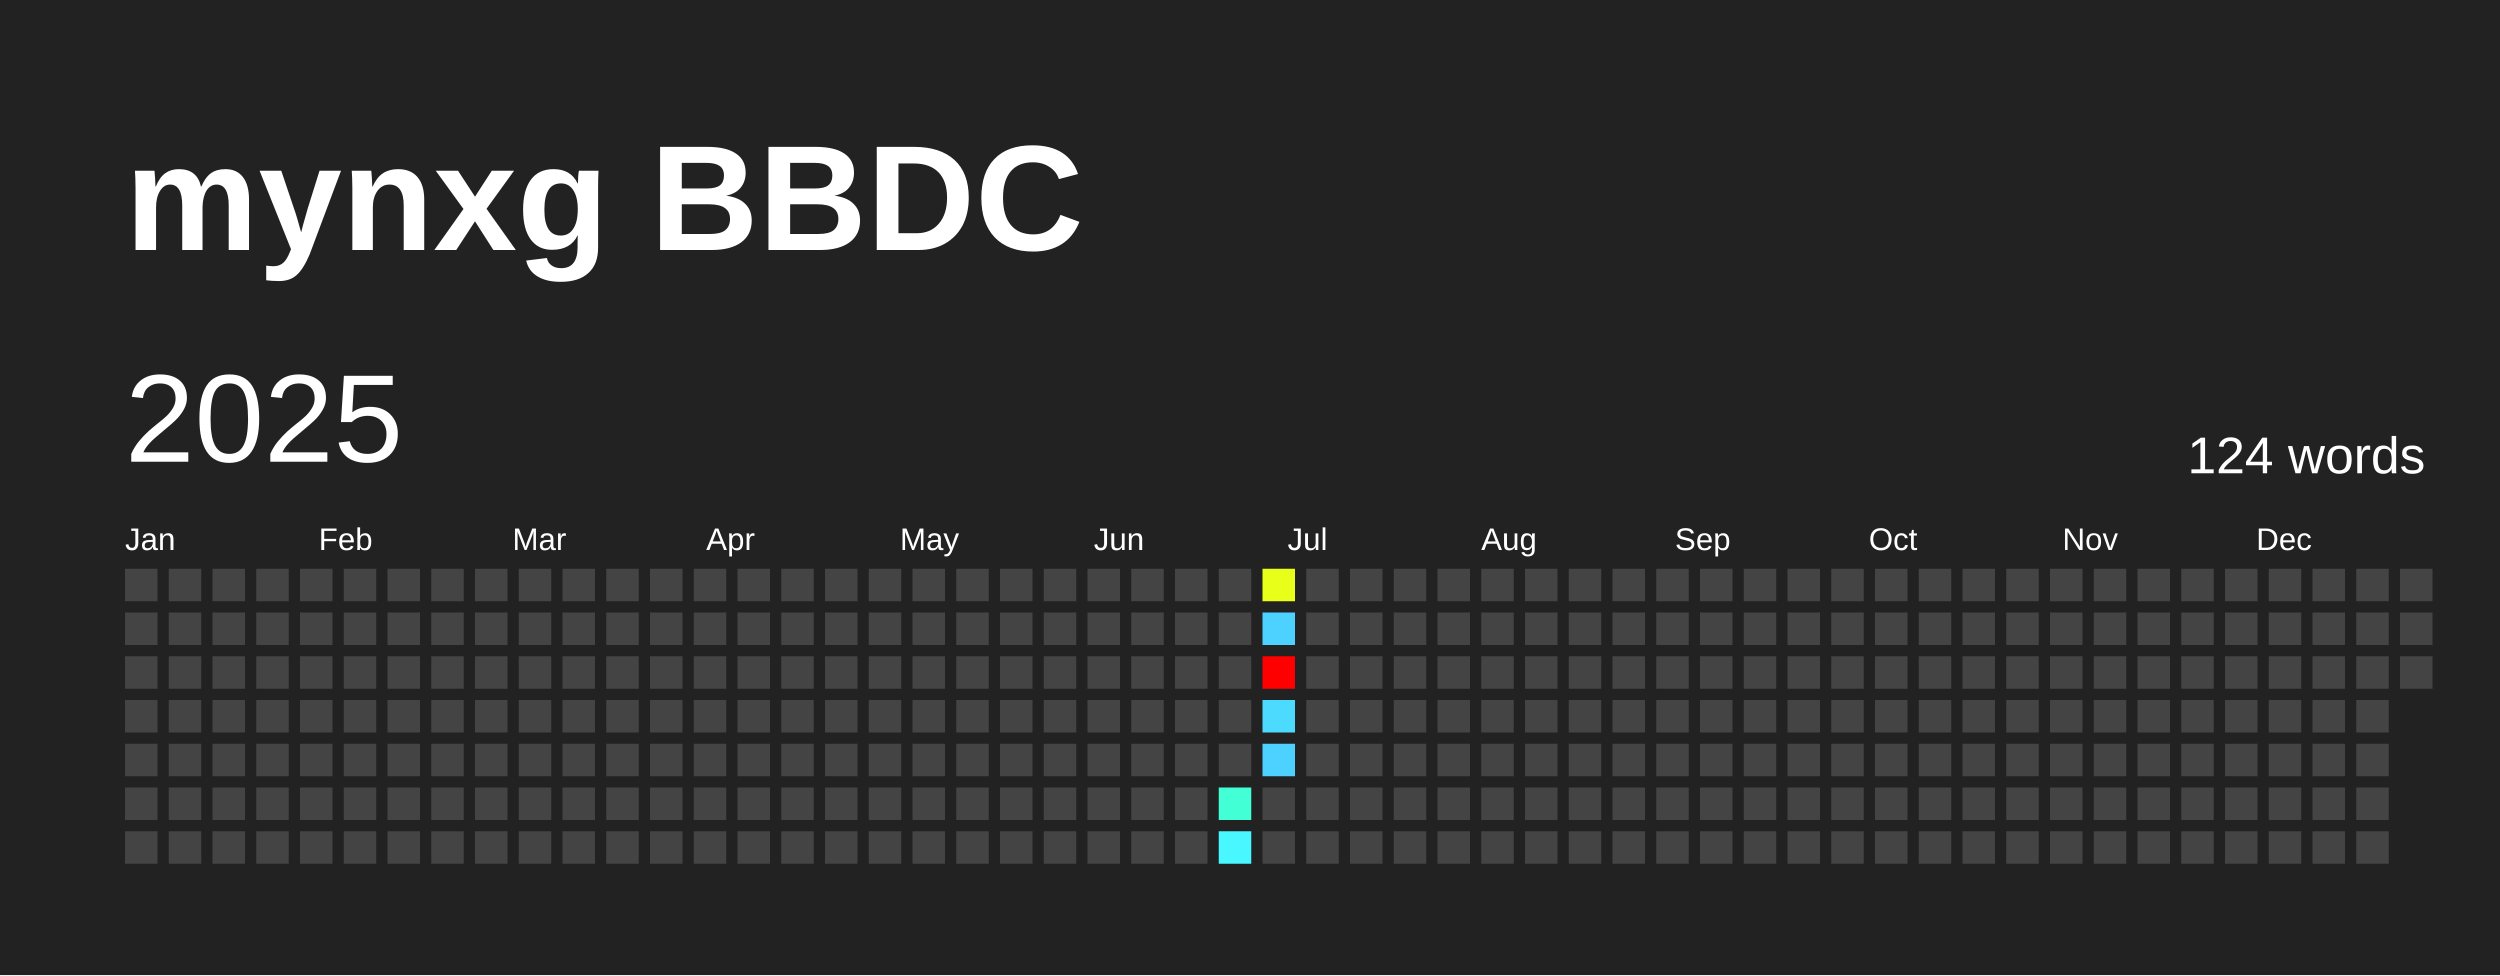
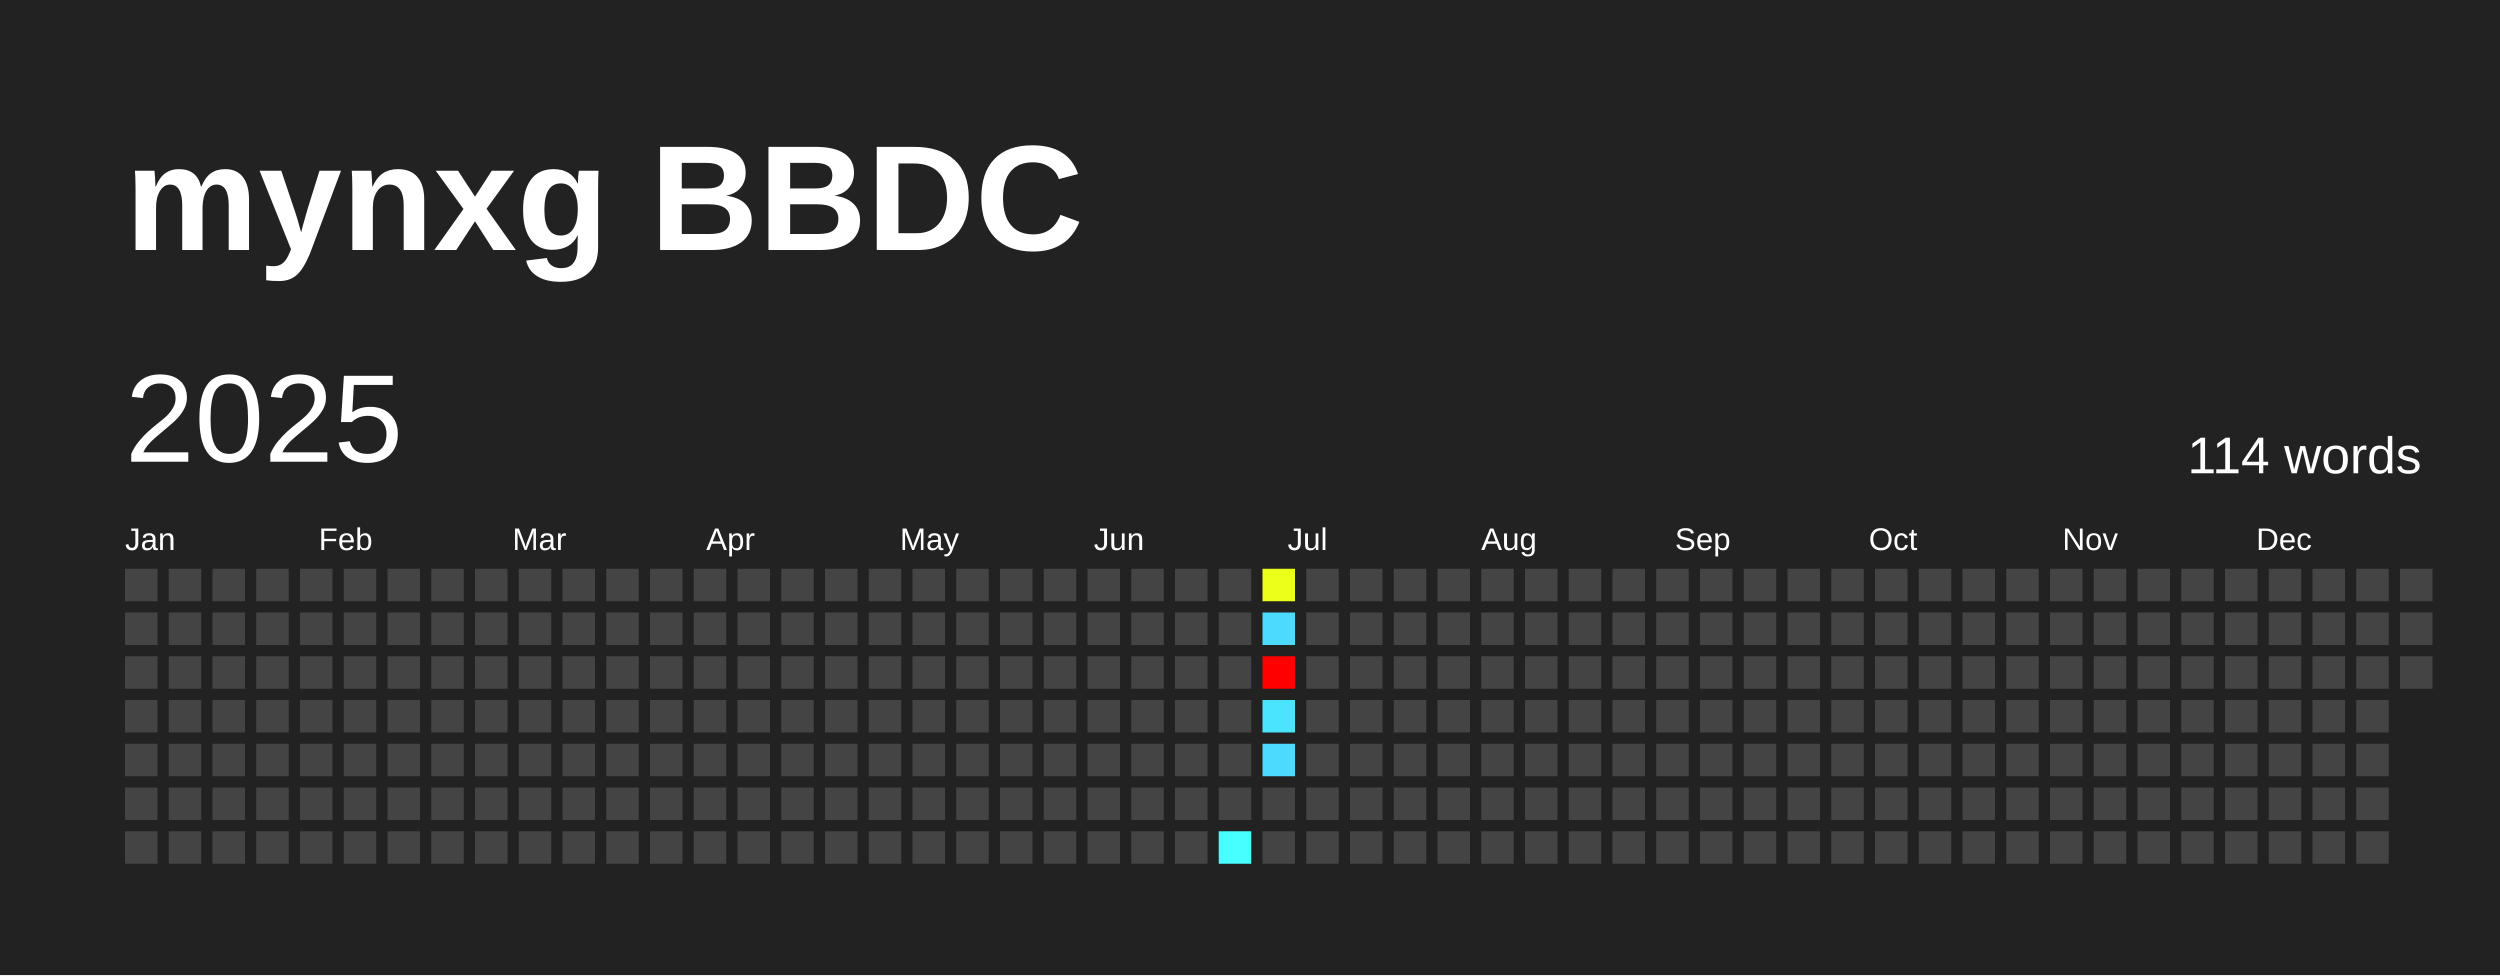
<svg xmlns="http://www.w3.org/2000/svg" baseProfile="full" height="78mm" version="1.1" viewBox="0,0,200,78" width="200mm">
  <defs />
  <rect fill="#222222" height="78" width="200" x="0" y="0" />
  <text fill="#FFFFFF" style="font-size:12px; font-family:Arial; font-weight:bold;" x="10" y="20">mynxg BBDC</text>
  <text dominant-baseline="hanging" fill="#FFFFFF" style="font-size:10.0px; font-family:Arial;" x="10" y="30">2025</text>
-   <text dominant-baseline="hanging" fill="#FFFFFF" style="font-size:4.125px; font-family:Arial;" x="175" y="35">124 words</text>
+   <text dominant-baseline="hanging" fill="#FFFFFF" style="font-size:4.125px; font-family:Arial;" x="175" y="35">114 words</text>
  <text fill="#FFFFFF" style="font-size:2.5px; font-family:Arial" x="10.0" y="44">Jan</text>
  <text fill="#FFFFFF" style="font-size:2.5px; font-family:Arial" x="25.5" y="44">Feb</text>
  <text fill="#FFFFFF" style="font-size:2.5px; font-family:Arial" x="41.0" y="44">Mar</text>
  <text fill="#FFFFFF" style="font-size:2.5px; font-family:Arial" x="56.5" y="44">Apr</text>
  <text fill="#FFFFFF" style="font-size:2.5px; font-family:Arial" x="72.0" y="44">May</text>
  <text fill="#FFFFFF" style="font-size:2.5px; font-family:Arial" x="87.5" y="44">Jun</text>
  <text fill="#FFFFFF" style="font-size:2.5px; font-family:Arial" x="103.0" y="44">Jul</text>
  <text fill="#FFFFFF" style="font-size:2.5px; font-family:Arial" x="118.5" y="44">Aug</text>
  <text fill="#FFFFFF" style="font-size:2.5px; font-family:Arial" x="134.0" y="44">Sep</text>
  <text fill="#FFFFFF" style="font-size:2.5px; font-family:Arial" x="149.5" y="44">Oct</text>
  <text fill="#FFFFFF" style="font-size:2.5px; font-family:Arial" x="165.0" y="44">Nov</text>
  <text fill="#FFFFFF" style="font-size:2.5px; font-family:Arial" x="180.5" y="44">Dec</text>
  <rect fill="#444444" height="2.6" width="2.6" x="10.0" y="45.5" />
  <rect fill="#444444" height="2.6" width="2.6" x="10.0" y="49.0" />
  <rect fill="#444444" height="2.6" width="2.6" x="10.0" y="52.5" />
  <rect fill="#444444" height="2.6" width="2.6" x="10.0" y="56.0" />
  <rect fill="#444444" height="2.6" width="2.6" x="10.0" y="59.5" />
  <rect fill="#444444" height="2.6" width="2.6" x="10.0" y="63.0" />
  <rect fill="#444444" height="2.6" width="2.6" x="10.0" y="66.5" />
  <rect fill="#444444" height="2.6" width="2.6" x="13.5" y="45.5" />
  <rect fill="#444444" height="2.6" width="2.6" x="13.5" y="49.0" />
  <rect fill="#444444" height="2.6" width="2.6" x="13.5" y="52.5" />
  <rect fill="#444444" height="2.6" width="2.6" x="13.5" y="56.0" />
  <rect fill="#444444" height="2.6" width="2.6" x="13.5" y="59.5" />
  <rect fill="#444444" height="2.6" width="2.6" x="13.5" y="63.0" />
  <rect fill="#444444" height="2.6" width="2.6" x="13.5" y="66.5" />
  <rect fill="#444444" height="2.6" width="2.6" x="17.0" y="45.5" />
  <rect fill="#444444" height="2.6" width="2.6" x="17.0" y="49.0" />
  <rect fill="#444444" height="2.6" width="2.6" x="17.0" y="52.5" />
  <rect fill="#444444" height="2.6" width="2.6" x="17.0" y="56.0" />
  <rect fill="#444444" height="2.6" width="2.6" x="17.0" y="59.5" />
  <rect fill="#444444" height="2.6" width="2.6" x="17.0" y="63.0" />
  <rect fill="#444444" height="2.6" width="2.6" x="17.0" y="66.5" />
  <rect fill="#444444" height="2.6" width="2.6" x="20.5" y="45.5" />
  <rect fill="#444444" height="2.6" width="2.6" x="20.5" y="49.0" />
  <rect fill="#444444" height="2.6" width="2.6" x="20.5" y="52.5" />
  <rect fill="#444444" height="2.6" width="2.6" x="20.5" y="56.0" />
  <rect fill="#444444" height="2.6" width="2.6" x="20.5" y="59.5" />
  <rect fill="#444444" height="2.6" width="2.6" x="20.5" y="63.0" />
  <rect fill="#444444" height="2.6" width="2.6" x="20.5" y="66.5" />
  <rect fill="#444444" height="2.6" width="2.6" x="24.0" y="45.5" />
  <rect fill="#444444" height="2.6" width="2.6" x="24.0" y="49.0" />
  <rect fill="#444444" height="2.6" width="2.6" x="24.0" y="52.5" />
  <rect fill="#444444" height="2.6" width="2.6" x="24.0" y="56.0" />
  <rect fill="#444444" height="2.6" width="2.6" x="24.0" y="59.5" />
  <rect fill="#444444" height="2.6" width="2.6" x="24.0" y="63.0" />
  <rect fill="#444444" height="2.6" width="2.6" x="24.0" y="66.5" />
  <rect fill="#444444" height="2.6" width="2.6" x="27.5" y="45.5" />
  <rect fill="#444444" height="2.6" width="2.6" x="27.5" y="49.0" />
  <rect fill="#444444" height="2.6" width="2.6" x="27.5" y="52.5" />
  <rect fill="#444444" height="2.6" width="2.6" x="27.5" y="56.0" />
  <rect fill="#444444" height="2.6" width="2.6" x="27.5" y="59.5" />
  <rect fill="#444444" height="2.6" width="2.6" x="27.5" y="63.0" />
  <rect fill="#444444" height="2.6" width="2.6" x="27.5" y="66.5" />
  <rect fill="#444444" height="2.6" width="2.6" x="31.0" y="45.5" />
  <rect fill="#444444" height="2.6" width="2.6" x="31.0" y="49.0" />
  <rect fill="#444444" height="2.6" width="2.6" x="31.0" y="52.5" />
  <rect fill="#444444" height="2.6" width="2.6" x="31.0" y="56.0" />
  <rect fill="#444444" height="2.6" width="2.6" x="31.0" y="59.5" />
  <rect fill="#444444" height="2.6" width="2.6" x="31.0" y="63.0" />
  <rect fill="#444444" height="2.6" width="2.6" x="31.0" y="66.5" />
  <rect fill="#444444" height="2.6" width="2.6" x="34.5" y="45.5" />
  <rect fill="#444444" height="2.6" width="2.6" x="34.5" y="49.0" />
  <rect fill="#444444" height="2.6" width="2.6" x="34.5" y="52.5" />
  <rect fill="#444444" height="2.6" width="2.6" x="34.5" y="56.0" />
  <rect fill="#444444" height="2.6" width="2.6" x="34.5" y="59.5" />
  <rect fill="#444444" height="2.6" width="2.6" x="34.5" y="63.0" />
  <rect fill="#444444" height="2.6" width="2.6" x="34.5" y="66.5" />
  <rect fill="#444444" height="2.6" width="2.6" x="38.0" y="45.5" />
  <rect fill="#444444" height="2.6" width="2.6" x="38.0" y="49.0" />
  <rect fill="#444444" height="2.6" width="2.6" x="38.0" y="52.5" />
  <rect fill="#444444" height="2.6" width="2.6" x="38.0" y="56.0" />
  <rect fill="#444444" height="2.6" width="2.6" x="38.0" y="59.5" />
  <rect fill="#444444" height="2.6" width="2.6" x="38.0" y="63.0" />
  <rect fill="#444444" height="2.6" width="2.6" x="38.0" y="66.5" />
  <rect fill="#444444" height="2.6" width="2.6" x="41.5" y="45.5" />
  <rect fill="#444444" height="2.6" width="2.6" x="41.5" y="49.0" />
  <rect fill="#444444" height="2.6" width="2.6" x="41.5" y="52.5" />
  <rect fill="#444444" height="2.6" width="2.6" x="41.5" y="56.0" />
  <rect fill="#444444" height="2.6" width="2.6" x="41.5" y="59.5" />
  <rect fill="#444444" height="2.6" width="2.6" x="41.5" y="63.0" />
  <rect fill="#444444" height="2.6" width="2.6" x="41.5" y="66.5" />
  <rect fill="#444444" height="2.6" width="2.6" x="45.0" y="45.5" />
  <rect fill="#444444" height="2.6" width="2.6" x="45.0" y="49.0" />
  <rect fill="#444444" height="2.6" width="2.6" x="45.0" y="52.5" />
  <rect fill="#444444" height="2.6" width="2.6" x="45.0" y="56.0" />
  <rect fill="#444444" height="2.6" width="2.6" x="45.0" y="59.5" />
  <rect fill="#444444" height="2.6" width="2.6" x="45.0" y="63.0" />
  <rect fill="#444444" height="2.6" width="2.6" x="45.0" y="66.5" />
  <rect fill="#444444" height="2.6" width="2.6" x="48.5" y="45.5" />
  <rect fill="#444444" height="2.6" width="2.6" x="48.5" y="49.0" />
  <rect fill="#444444" height="2.6" width="2.6" x="48.5" y="52.5" />
  <rect fill="#444444" height="2.6" width="2.6" x="48.5" y="56.0" />
  <rect fill="#444444" height="2.6" width="2.6" x="48.5" y="59.5" />
  <rect fill="#444444" height="2.6" width="2.6" x="48.5" y="63.0" />
  <rect fill="#444444" height="2.6" width="2.6" x="48.5" y="66.5" />
  <rect fill="#444444" height="2.6" width="2.6" x="52.0" y="45.5" />
  <rect fill="#444444" height="2.6" width="2.6" x="52.0" y="49.0" />
  <rect fill="#444444" height="2.6" width="2.6" x="52.0" y="52.5" />
  <rect fill="#444444" height="2.6" width="2.6" x="52.0" y="56.0" />
  <rect fill="#444444" height="2.6" width="2.6" x="52.0" y="59.5" />
  <rect fill="#444444" height="2.6" width="2.6" x="52.0" y="63.0" />
  <rect fill="#444444" height="2.6" width="2.6" x="52.0" y="66.5" />
  <rect fill="#444444" height="2.6" width="2.6" x="55.5" y="45.5" />
  <rect fill="#444444" height="2.6" width="2.6" x="55.5" y="49.0" />
  <rect fill="#444444" height="2.6" width="2.6" x="55.5" y="52.5" />
  <rect fill="#444444" height="2.6" width="2.6" x="55.5" y="56.0" />
  <rect fill="#444444" height="2.6" width="2.6" x="55.5" y="59.5" />
  <rect fill="#444444" height="2.6" width="2.6" x="55.5" y="63.0" />
  <rect fill="#444444" height="2.6" width="2.6" x="55.5" y="66.5" />
  <rect fill="#444444" height="2.6" width="2.6" x="59.0" y="45.5" />
  <rect fill="#444444" height="2.6" width="2.6" x="59.0" y="49.0" />
  <rect fill="#444444" height="2.6" width="2.6" x="59.0" y="52.5" />
  <rect fill="#444444" height="2.6" width="2.6" x="59.0" y="56.0" />
  <rect fill="#444444" height="2.6" width="2.6" x="59.0" y="59.5" />
  <rect fill="#444444" height="2.6" width="2.6" x="59.0" y="63.0" />
  <rect fill="#444444" height="2.6" width="2.6" x="59.0" y="66.5" />
  <rect fill="#444444" height="2.6" width="2.6" x="62.5" y="45.5" />
  <rect fill="#444444" height="2.6" width="2.6" x="62.5" y="49.0" />
  <rect fill="#444444" height="2.6" width="2.6" x="62.5" y="52.5" />
  <rect fill="#444444" height="2.6" width="2.6" x="62.5" y="56.0" />
  <rect fill="#444444" height="2.6" width="2.6" x="62.5" y="59.5" />
  <rect fill="#444444" height="2.6" width="2.6" x="62.5" y="63.0" />
  <rect fill="#444444" height="2.6" width="2.6" x="62.5" y="66.5" />
  <rect fill="#444444" height="2.6" width="2.6" x="66.0" y="45.5" />
  <rect fill="#444444" height="2.6" width="2.6" x="66.0" y="49.0" />
  <rect fill="#444444" height="2.6" width="2.6" x="66.0" y="52.5" />
  <rect fill="#444444" height="2.6" width="2.6" x="66.0" y="56.0" />
  <rect fill="#444444" height="2.6" width="2.6" x="66.0" y="59.5" />
  <rect fill="#444444" height="2.6" width="2.6" x="66.0" y="63.0" />
  <rect fill="#444444" height="2.6" width="2.6" x="66.0" y="66.5" />
  <rect fill="#444444" height="2.6" width="2.6" x="69.5" y="45.5" />
  <rect fill="#444444" height="2.6" width="2.6" x="69.5" y="49.0" />
  <rect fill="#444444" height="2.6" width="2.6" x="69.5" y="52.5" />
  <rect fill="#444444" height="2.6" width="2.6" x="69.5" y="56.0" />
  <rect fill="#444444" height="2.6" width="2.6" x="69.5" y="59.5" />
  <rect fill="#444444" height="2.6" width="2.6" x="69.5" y="63.0" />
  <rect fill="#444444" height="2.6" width="2.6" x="69.5" y="66.5" />
  <rect fill="#444444" height="2.6" width="2.6" x="73.0" y="45.5" />
  <rect fill="#444444" height="2.6" width="2.6" x="73.0" y="49.0" />
  <rect fill="#444444" height="2.6" width="2.6" x="73.0" y="52.5" />
  <rect fill="#444444" height="2.6" width="2.6" x="73.0" y="56.0" />
  <rect fill="#444444" height="2.6" width="2.6" x="73.0" y="59.5" />
  <rect fill="#444444" height="2.6" width="2.6" x="73.0" y="63.0" />
  <rect fill="#444444" height="2.6" width="2.6" x="73.0" y="66.5" />
  <rect fill="#444444" height="2.6" width="2.6" x="76.5" y="45.5" />
  <rect fill="#444444" height="2.6" width="2.6" x="76.5" y="49.0" />
  <rect fill="#444444" height="2.6" width="2.6" x="76.5" y="52.5" />
  <rect fill="#444444" height="2.6" width="2.6" x="76.5" y="56.0" />
  <rect fill="#444444" height="2.6" width="2.6" x="76.5" y="59.5" />
  <rect fill="#444444" height="2.6" width="2.6" x="76.5" y="63.0" />
  <rect fill="#444444" height="2.6" width="2.6" x="76.5" y="66.5" />
  <rect fill="#444444" height="2.6" width="2.6" x="80.0" y="45.5" />
  <rect fill="#444444" height="2.6" width="2.6" x="80.0" y="49.0" />
  <rect fill="#444444" height="2.6" width="2.6" x="80.0" y="52.5" />
  <rect fill="#444444" height="2.6" width="2.6" x="80.0" y="56.0" />
  <rect fill="#444444" height="2.6" width="2.6" x="80.0" y="59.5" />
  <rect fill="#444444" height="2.6" width="2.6" x="80.0" y="63.0" />
  <rect fill="#444444" height="2.6" width="2.6" x="80.0" y="66.5" />
  <rect fill="#444444" height="2.6" width="2.6" x="83.5" y="45.5" />
  <rect fill="#444444" height="2.6" width="2.6" x="83.5" y="49.0" />
  <rect fill="#444444" height="2.6" width="2.6" x="83.5" y="52.5" />
  <rect fill="#444444" height="2.6" width="2.6" x="83.5" y="56.0" />
  <rect fill="#444444" height="2.6" width="2.6" x="83.5" y="59.5" />
  <rect fill="#444444" height="2.6" width="2.6" x="83.5" y="63.0" />
  <rect fill="#444444" height="2.6" width="2.6" x="83.5" y="66.5" />
  <rect fill="#444444" height="2.6" width="2.6" x="87.0" y="45.5" />
  <rect fill="#444444" height="2.6" width="2.6" x="87.0" y="49.0" />
  <rect fill="#444444" height="2.6" width="2.6" x="87.0" y="52.5" />
  <rect fill="#444444" height="2.6" width="2.6" x="87.0" y="56.0" />
  <rect fill="#444444" height="2.6" width="2.6" x="87.0" y="59.5" />
  <rect fill="#444444" height="2.6" width="2.6" x="87.0" y="63.0" />
  <rect fill="#444444" height="2.6" width="2.6" x="87.0" y="66.5" />
  <rect fill="#444444" height="2.6" width="2.6" x="90.5" y="45.5" />
  <rect fill="#444444" height="2.6" width="2.6" x="90.5" y="49.0" />
  <rect fill="#444444" height="2.6" width="2.6" x="90.5" y="52.5" />
  <rect fill="#444444" height="2.6" width="2.6" x="90.5" y="56.0" />
  <rect fill="#444444" height="2.6" width="2.6" x="90.5" y="59.5" />
  <rect fill="#444444" height="2.6" width="2.6" x="90.5" y="63.0" />
  <rect fill="#444444" height="2.6" width="2.6" x="90.5" y="66.5" />
  <rect fill="#444444" height="2.6" width="2.6" x="94.0" y="45.5" />
  <rect fill="#444444" height="2.6" width="2.6" x="94.0" y="49.0" />
  <rect fill="#444444" height="2.6" width="2.6" x="94.0" y="52.5" />
  <rect fill="#444444" height="2.6" width="2.6" x="94.0" y="56.0" />
  <rect fill="#444444" height="2.6" width="2.6" x="94.0" y="59.5" />
  <rect fill="#444444" height="2.6" width="2.6" x="94.0" y="63.0" />
  <rect fill="#444444" height="2.6" width="2.6" x="94.0" y="66.5" />
  <rect fill="#444444" height="2.6" width="2.6" x="97.5" y="45.5" />
  <rect fill="#444444" height="2.6" width="2.6" x="97.5" y="49.0" />
  <rect fill="#444444" height="2.6" width="2.6" x="97.5" y="52.5" />
  <rect fill="#444444" height="2.6" width="2.6" x="97.5" y="56.0" />
  <rect fill="#444444" height="2.6" width="2.6" x="97.5" y="59.5" />
-   <rect fill="#42ffd5" height="2.6" width="2.6" x="97.5" y="63.0" />
-   <rect fill="#48f7ff" height="2.6" width="2.6" x="97.5" y="66.5" />
-   <rect fill="#e8ff1a" height="2.6" width="2.6" x="101.0" y="45.5" />
-   <rect fill="#4dd2ff" height="2.6" width="2.6" x="101.0" y="49.0" />
+   <rect fill="#444444" height="2.6" width="2.6" x="97.5" y="63.0" />
+   <rect fill="#47fffe" height="2.6" width="2.6" x="97.5" y="66.5" />
+   <rect fill="#ecff1a" height="2.6" width="2.6" x="101.0" y="45.5" />
+   <rect fill="#4cdbff" height="2.6" width="2.6" x="101.0" y="49.0" />
  <rect fill="red" height="2.6" width="2.6" x="101.0" y="52.5" />
-   <rect fill="#4cdbff" height="2.6" width="2.6" x="101.0" y="56.0" />
-   <rect fill="#4dd2ff" height="2.6" width="2.6" x="101.0" y="59.5" />
+   <rect fill="#4be4ff" height="2.6" width="2.6" x="101.0" y="56.0" />
+   <rect fill="#4cdbff" height="2.6" width="2.6" x="101.0" y="59.5" />
  <rect fill="#444444" height="2.6" width="2.6" x="101.0" y="63.0" />
  <rect fill="#444444" height="2.6" width="2.6" x="101.0" y="66.5" />
  <rect fill="#444444" height="2.6" width="2.6" x="104.5" y="45.5" />
  <rect fill="#444444" height="2.6" width="2.6" x="104.5" y="49.0" />
  <rect fill="#444444" height="2.6" width="2.6" x="104.5" y="52.5" />
  <rect fill="#444444" height="2.6" width="2.6" x="104.5" y="56.0" />
  <rect fill="#444444" height="2.6" width="2.6" x="104.5" y="59.5" />
  <rect fill="#444444" height="2.6" width="2.6" x="104.5" y="63.0" />
  <rect fill="#444444" height="2.6" width="2.6" x="104.5" y="66.5" />
  <rect fill="#444444" height="2.6" width="2.6" x="108.0" y="45.5" />
  <rect fill="#444444" height="2.6" width="2.6" x="108.0" y="49.0" />
  <rect fill="#444444" height="2.6" width="2.6" x="108.0" y="52.5" />
  <rect fill="#444444" height="2.6" width="2.6" x="108.0" y="56.0" />
  <rect fill="#444444" height="2.6" width="2.6" x="108.0" y="59.5" />
  <rect fill="#444444" height="2.6" width="2.6" x="108.0" y="63.0" />
  <rect fill="#444444" height="2.6" width="2.6" x="108.0" y="66.5" />
  <rect fill="#444444" height="2.6" width="2.6" x="111.5" y="45.5" />
  <rect fill="#444444" height="2.6" width="2.6" x="111.5" y="49.0" />
  <rect fill="#444444" height="2.6" width="2.6" x="111.5" y="52.5" />
  <rect fill="#444444" height="2.6" width="2.6" x="111.5" y="56.0" />
  <rect fill="#444444" height="2.6" width="2.6" x="111.5" y="59.5" />
  <rect fill="#444444" height="2.6" width="2.6" x="111.5" y="63.0" />
  <rect fill="#444444" height="2.6" width="2.6" x="111.5" y="66.5" />
  <rect fill="#444444" height="2.6" width="2.6" x="115.0" y="45.5" />
  <rect fill="#444444" height="2.6" width="2.6" x="115.0" y="49.0" />
  <rect fill="#444444" height="2.6" width="2.6" x="115.0" y="52.5" />
  <rect fill="#444444" height="2.6" width="2.6" x="115.0" y="56.0" />
  <rect fill="#444444" height="2.6" width="2.6" x="115.0" y="59.5" />
  <rect fill="#444444" height="2.6" width="2.6" x="115.0" y="63.0" />
  <rect fill="#444444" height="2.6" width="2.6" x="115.0" y="66.5" />
  <rect fill="#444444" height="2.6" width="2.6" x="118.5" y="45.5" />
  <rect fill="#444444" height="2.6" width="2.6" x="118.5" y="49.0" />
  <rect fill="#444444" height="2.6" width="2.6" x="118.5" y="52.5" />
  <rect fill="#444444" height="2.6" width="2.6" x="118.5" y="56.0" />
  <rect fill="#444444" height="2.6" width="2.6" x="118.5" y="59.5" />
  <rect fill="#444444" height="2.6" width="2.6" x="118.5" y="63.0" />
  <rect fill="#444444" height="2.6" width="2.6" x="118.5" y="66.5" />
  <rect fill="#444444" height="2.6" width="2.6" x="122.0" y="45.5" />
  <rect fill="#444444" height="2.6" width="2.6" x="122.0" y="49.0" />
  <rect fill="#444444" height="2.6" width="2.6" x="122.0" y="52.5" />
  <rect fill="#444444" height="2.6" width="2.6" x="122.0" y="56.0" />
  <rect fill="#444444" height="2.6" width="2.6" x="122.0" y="59.5" />
  <rect fill="#444444" height="2.6" width="2.6" x="122.0" y="63.0" />
  <rect fill="#444444" height="2.6" width="2.6" x="122.0" y="66.5" />
  <rect fill="#444444" height="2.6" width="2.6" x="125.5" y="45.5" />
  <rect fill="#444444" height="2.6" width="2.6" x="125.5" y="49.0" />
  <rect fill="#444444" height="2.6" width="2.6" x="125.5" y="52.5" />
  <rect fill="#444444" height="2.6" width="2.6" x="125.5" y="56.0" />
  <rect fill="#444444" height="2.6" width="2.6" x="125.5" y="59.5" />
  <rect fill="#444444" height="2.6" width="2.6" x="125.5" y="63.0" />
  <rect fill="#444444" height="2.6" width="2.6" x="125.5" y="66.5" />
  <rect fill="#444444" height="2.6" width="2.6" x="129.0" y="45.5" />
  <rect fill="#444444" height="2.6" width="2.6" x="129.0" y="49.0" />
  <rect fill="#444444" height="2.6" width="2.6" x="129.0" y="52.5" />
  <rect fill="#444444" height="2.6" width="2.6" x="129.0" y="56.0" />
  <rect fill="#444444" height="2.6" width="2.6" x="129.0" y="59.5" />
  <rect fill="#444444" height="2.6" width="2.6" x="129.0" y="63.0" />
  <rect fill="#444444" height="2.6" width="2.6" x="129.0" y="66.5" />
  <rect fill="#444444" height="2.6" width="2.6" x="132.5" y="45.5" />
  <rect fill="#444444" height="2.6" width="2.6" x="132.5" y="49.0" />
  <rect fill="#444444" height="2.6" width="2.6" x="132.5" y="52.5" />
  <rect fill="#444444" height="2.6" width="2.6" x="132.5" y="56.0" />
  <rect fill="#444444" height="2.6" width="2.6" x="132.5" y="59.5" />
  <rect fill="#444444" height="2.6" width="2.6" x="132.5" y="63.0" />
  <rect fill="#444444" height="2.6" width="2.6" x="132.5" y="66.5" />
  <rect fill="#444444" height="2.6" width="2.6" x="136.0" y="45.5" />
  <rect fill="#444444" height="2.6" width="2.6" x="136.0" y="49.0" />
  <rect fill="#444444" height="2.6" width="2.6" x="136.0" y="52.5" />
  <rect fill="#444444" height="2.6" width="2.6" x="136.0" y="56.0" />
  <rect fill="#444444" height="2.6" width="2.6" x="136.0" y="59.5" />
  <rect fill="#444444" height="2.6" width="2.6" x="136.0" y="63.0" />
  <rect fill="#444444" height="2.6" width="2.6" x="136.0" y="66.5" />
  <rect fill="#444444" height="2.6" width="2.6" x="139.5" y="45.5" />
  <rect fill="#444444" height="2.6" width="2.6" x="139.5" y="49.0" />
  <rect fill="#444444" height="2.6" width="2.6" x="139.5" y="52.5" />
  <rect fill="#444444" height="2.6" width="2.6" x="139.5" y="56.0" />
  <rect fill="#444444" height="2.6" width="2.6" x="139.5" y="59.5" />
  <rect fill="#444444" height="2.6" width="2.6" x="139.5" y="63.0" />
  <rect fill="#444444" height="2.6" width="2.6" x="139.5" y="66.5" />
  <rect fill="#444444" height="2.6" width="2.6" x="143.0" y="45.5" />
  <rect fill="#444444" height="2.6" width="2.6" x="143.0" y="49.0" />
  <rect fill="#444444" height="2.6" width="2.6" x="143.0" y="52.5" />
  <rect fill="#444444" height="2.6" width="2.6" x="143.0" y="56.0" />
  <rect fill="#444444" height="2.6" width="2.6" x="143.0" y="59.5" />
  <rect fill="#444444" height="2.6" width="2.6" x="143.0" y="63.0" />
  <rect fill="#444444" height="2.6" width="2.6" x="143.0" y="66.5" />
  <rect fill="#444444" height="2.6" width="2.6" x="146.5" y="45.5" />
  <rect fill="#444444" height="2.6" width="2.6" x="146.5" y="49.0" />
  <rect fill="#444444" height="2.6" width="2.6" x="146.5" y="52.5" />
  <rect fill="#444444" height="2.6" width="2.6" x="146.5" y="56.0" />
  <rect fill="#444444" height="2.6" width="2.6" x="146.5" y="59.5" />
  <rect fill="#444444" height="2.6" width="2.6" x="146.5" y="63.0" />
  <rect fill="#444444" height="2.6" width="2.6" x="146.5" y="66.5" />
  <rect fill="#444444" height="2.6" width="2.6" x="150.0" y="45.5" />
  <rect fill="#444444" height="2.6" width="2.6" x="150.0" y="49.0" />
  <rect fill="#444444" height="2.6" width="2.6" x="150.0" y="52.5" />
  <rect fill="#444444" height="2.6" width="2.6" x="150.0" y="56.0" />
  <rect fill="#444444" height="2.6" width="2.6" x="150.0" y="59.5" />
  <rect fill="#444444" height="2.6" width="2.6" x="150.0" y="63.0" />
  <rect fill="#444444" height="2.6" width="2.6" x="150.0" y="66.5" />
  <rect fill="#444444" height="2.6" width="2.6" x="153.5" y="45.5" />
  <rect fill="#444444" height="2.6" width="2.6" x="153.5" y="49.0" />
  <rect fill="#444444" height="2.6" width="2.6" x="153.5" y="52.5" />
  <rect fill="#444444" height="2.6" width="2.6" x="153.5" y="56.0" />
  <rect fill="#444444" height="2.6" width="2.6" x="153.5" y="59.5" />
  <rect fill="#444444" height="2.6" width="2.6" x="153.5" y="63.0" />
  <rect fill="#444444" height="2.6" width="2.6" x="153.5" y="66.5" />
  <rect fill="#444444" height="2.6" width="2.6" x="157.0" y="45.5" />
  <rect fill="#444444" height="2.6" width="2.6" x="157.0" y="49.0" />
  <rect fill="#444444" height="2.6" width="2.6" x="157.0" y="52.5" />
  <rect fill="#444444" height="2.6" width="2.6" x="157.0" y="56.0" />
  <rect fill="#444444" height="2.6" width="2.6" x="157.0" y="59.5" />
  <rect fill="#444444" height="2.6" width="2.6" x="157.0" y="63.0" />
  <rect fill="#444444" height="2.6" width="2.6" x="157.0" y="66.5" />
  <rect fill="#444444" height="2.6" width="2.6" x="160.5" y="45.5" />
  <rect fill="#444444" height="2.6" width="2.6" x="160.5" y="49.0" />
  <rect fill="#444444" height="2.6" width="2.6" x="160.5" y="52.5" />
  <rect fill="#444444" height="2.6" width="2.6" x="160.5" y="56.0" />
  <rect fill="#444444" height="2.6" width="2.6" x="160.5" y="59.5" />
  <rect fill="#444444" height="2.6" width="2.6" x="160.5" y="63.0" />
  <rect fill="#444444" height="2.6" width="2.6" x="160.5" y="66.5" />
  <rect fill="#444444" height="2.6" width="2.6" x="164.0" y="45.5" />
  <rect fill="#444444" height="2.6" width="2.6" x="164.0" y="49.0" />
  <rect fill="#444444" height="2.6" width="2.6" x="164.0" y="52.5" />
  <rect fill="#444444" height="2.6" width="2.6" x="164.0" y="56.0" />
  <rect fill="#444444" height="2.6" width="2.6" x="164.0" y="59.5" />
  <rect fill="#444444" height="2.6" width="2.6" x="164.0" y="63.0" />
  <rect fill="#444444" height="2.6" width="2.6" x="164.0" y="66.5" />
  <rect fill="#444444" height="2.6" width="2.6" x="167.5" y="45.5" />
  <rect fill="#444444" height="2.6" width="2.6" x="167.5" y="49.0" />
  <rect fill="#444444" height="2.6" width="2.6" x="167.5" y="52.5" />
  <rect fill="#444444" height="2.6" width="2.6" x="167.5" y="56.0" />
  <rect fill="#444444" height="2.6" width="2.6" x="167.5" y="59.5" />
  <rect fill="#444444" height="2.6" width="2.6" x="167.5" y="63.0" />
  <rect fill="#444444" height="2.6" width="2.6" x="167.5" y="66.5" />
  <rect fill="#444444" height="2.6" width="2.6" x="171.0" y="45.5" />
  <rect fill="#444444" height="2.6" width="2.6" x="171.0" y="49.0" />
  <rect fill="#444444" height="2.6" width="2.6" x="171.0" y="52.5" />
  <rect fill="#444444" height="2.6" width="2.6" x="171.0" y="56.0" />
  <rect fill="#444444" height="2.6" width="2.6" x="171.0" y="59.5" />
  <rect fill="#444444" height="2.6" width="2.6" x="171.0" y="63.0" />
  <rect fill="#444444" height="2.6" width="2.6" x="171.0" y="66.5" />
  <rect fill="#444444" height="2.6" width="2.6" x="174.5" y="45.5" />
  <rect fill="#444444" height="2.6" width="2.6" x="174.5" y="49.0" />
  <rect fill="#444444" height="2.6" width="2.6" x="174.5" y="52.5" />
  <rect fill="#444444" height="2.6" width="2.6" x="174.5" y="56.0" />
  <rect fill="#444444" height="2.6" width="2.6" x="174.5" y="59.5" />
  <rect fill="#444444" height="2.6" width="2.6" x="174.5" y="63.0" />
  <rect fill="#444444" height="2.6" width="2.6" x="174.5" y="66.5" />
  <rect fill="#444444" height="2.6" width="2.6" x="178.0" y="45.5" />
  <rect fill="#444444" height="2.6" width="2.6" x="178.0" y="49.0" />
  <rect fill="#444444" height="2.6" width="2.6" x="178.0" y="52.5" />
  <rect fill="#444444" height="2.6" width="2.6" x="178.0" y="56.0" />
  <rect fill="#444444" height="2.6" width="2.6" x="178.0" y="59.5" />
  <rect fill="#444444" height="2.6" width="2.6" x="178.0" y="63.0" />
  <rect fill="#444444" height="2.6" width="2.6" x="178.0" y="66.5" />
  <rect fill="#444444" height="2.6" width="2.6" x="181.5" y="45.5" />
  <rect fill="#444444" height="2.6" width="2.6" x="181.5" y="49.0" />
  <rect fill="#444444" height="2.6" width="2.6" x="181.5" y="52.5" />
  <rect fill="#444444" height="2.6" width="2.6" x="181.5" y="56.0" />
  <rect fill="#444444" height="2.6" width="2.6" x="181.5" y="59.5" />
  <rect fill="#444444" height="2.6" width="2.6" x="181.5" y="63.0" />
  <rect fill="#444444" height="2.6" width="2.6" x="181.5" y="66.5" />
  <rect fill="#444444" height="2.6" width="2.6" x="185.0" y="45.5" />
  <rect fill="#444444" height="2.6" width="2.6" x="185.0" y="49.0" />
  <rect fill="#444444" height="2.6" width="2.6" x="185.0" y="52.5" />
  <rect fill="#444444" height="2.6" width="2.6" x="185.0" y="56.0" />
  <rect fill="#444444" height="2.6" width="2.6" x="185.0" y="59.5" />
  <rect fill="#444444" height="2.6" width="2.6" x="185.0" y="63.0" />
  <rect fill="#444444" height="2.6" width="2.6" x="185.0" y="66.5" />
  <rect fill="#444444" height="2.6" width="2.6" x="188.5" y="45.5" />
  <rect fill="#444444" height="2.6" width="2.6" x="188.5" y="49.0" />
  <rect fill="#444444" height="2.6" width="2.6" x="188.5" y="52.5" />
  <rect fill="#444444" height="2.6" width="2.6" x="188.5" y="56.0" />
  <rect fill="#444444" height="2.6" width="2.6" x="188.5" y="59.5" />
  <rect fill="#444444" height="2.6" width="2.6" x="188.5" y="63.0" />
  <rect fill="#444444" height="2.6" width="2.6" x="188.5" y="66.5" />
  <rect fill="#444444" height="2.6" width="2.6" x="192.0" y="45.5" />
  <rect fill="#444444" height="2.6" width="2.6" x="192.0" y="49.0" />
  <rect fill="#444444" height="2.6" width="2.6" x="192.0" y="52.5" />
</svg>
